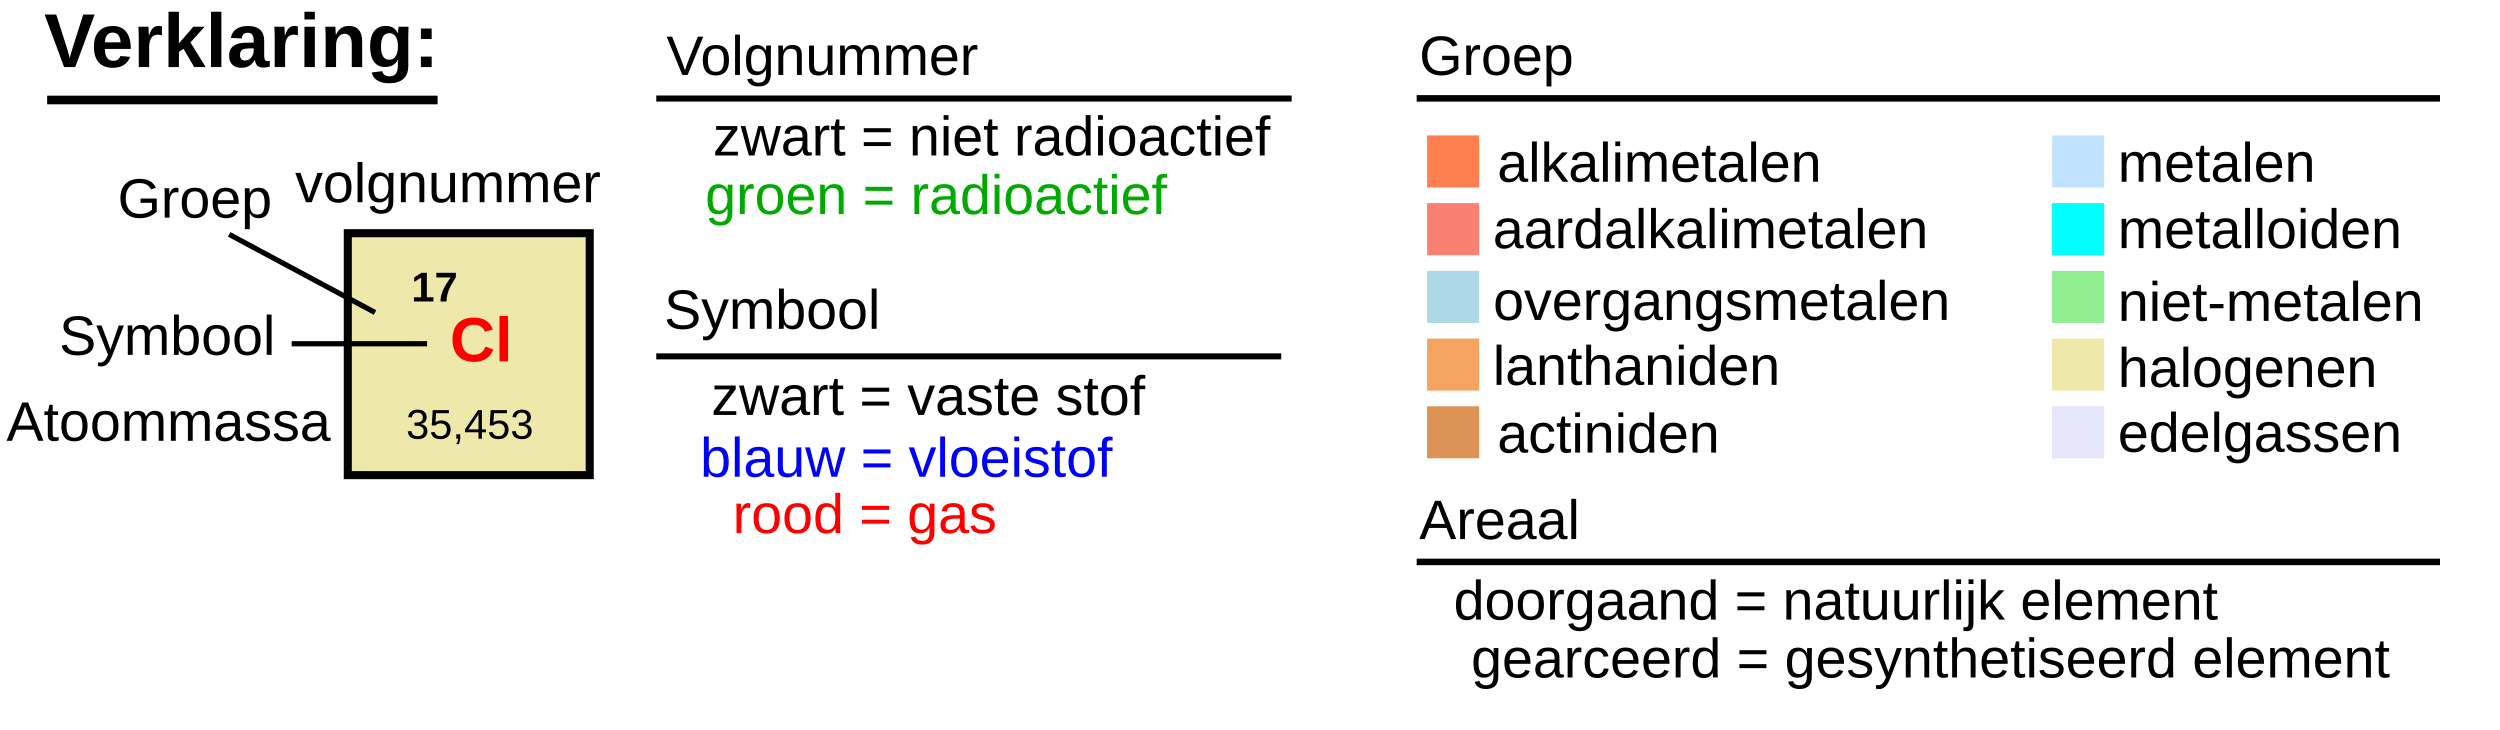
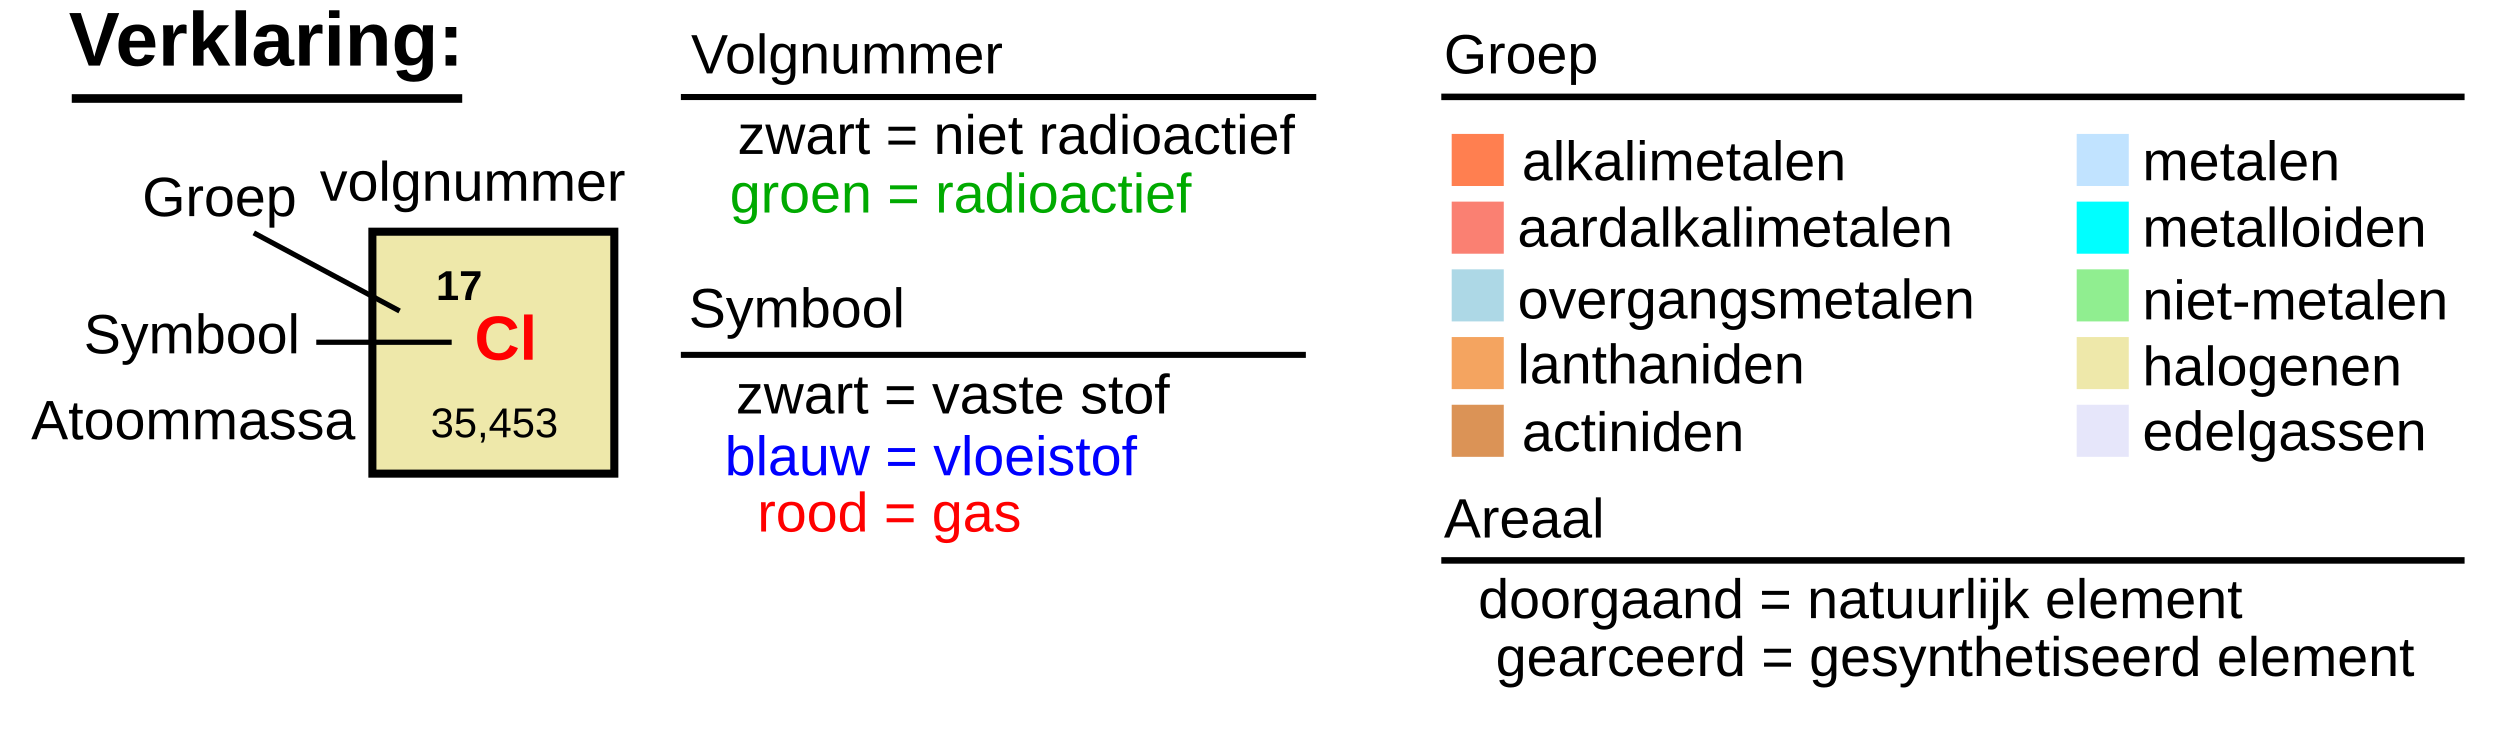
- <svg xmlns="http://www.w3.org/2000/svg" width="480" height="140" viewBox="0 0 480 140" version="1.1" id="svg970">
+ <svg xmlns="http://www.w3.org/2000/svg" width="960" height="280" viewBox="0 0 960 280" version="1.1" id="svg970">
  <defs id="defs964" />
-   <g id="layer1" transform="translate(0,-251.8687)">
-     <text id="text1525" style="font-style:normal;font-variant:normal;font-weight:normal;font-stretch:normal;font-size:10.667px;font-family:'Liberation Sans', sans-serif;-inkscape-font-specification:'Liberation Sans, sans-serif, Normal';font-variant-ligatures:normal;font-variant-caps:normal;font-variant-numeric:normal;font-feature-settings:normal;text-align:center;writing-mode:lr-tb;text-anchor:middle;fill:#000000;stroke:none;stroke-width:0.75;stroke-linecap:square" x="37.413" y="293.653" transform="scale(0.999992,1.000008)">
-       <tspan id="tspan890" style="font-style:normal;font-variant:normal;font-weight:normal;font-stretch:normal;font-size:10.667px;font-family:'Liberation Sans', sans-serif;-inkscape-font-specification:'Liberation Sans, sans-serif, Normal';font-variant-ligatures:normal;font-variant-caps:normal;font-variant-numeric:normal;font-feature-settings:normal;text-align:center;writing-mode:lr-tb;text-anchor:middle;stroke-width:0.75">Groep</tspan>
+   <g id="layer1" transform="translate(0,-111.8687)">
+     <text id="text1525" style="font-style:normal;font-variant:normal;font-weight:normal;font-stretch:normal;font-size:21.333px;font-family:'Liberation Sans';-inkscape-font-specification:'Liberation Sans, sans-serif, Normal';font-variant-ligatures:normal;font-variant-caps:normal;font-variant-numeric:normal;font-feature-settings:normal;text-align:center;writing-mode:lr-tb;text-anchor:middle;fill:#000000;stroke:none;stroke-width:1.5;stroke-linecap:square" x="84.275" y="194.864" transform="scale(0.9999923,1.000008)">
+       <tspan id="tspan890" style="font-style:normal;font-variant:normal;font-weight:normal;font-stretch:normal;font-size:21.333px;font-family:'Liberation Sans';-inkscape-font-specification:'Liberation Sans, sans-serif, Normal';font-variant-ligatures:normal;font-variant-caps:normal;font-variant-numeric:normal;font-feature-settings:normal;text-align:center;writing-mode:lr-tb;text-anchor:middle;stroke-width:1.5">Groep</tspan>
    </text>
-     <text id="text1519" style="font-style:normal;font-variant:normal;font-weight:normal;font-stretch:normal;font-size:10.667px;font-family:'Liberation Sans', sans-serif;-inkscape-font-specification:'Liberation Sans, sans-serif, Normal';font-variant-ligatures:normal;font-variant-caps:normal;font-variant-numeric:normal;font-feature-settings:normal;text-align:end;writing-mode:lr-tb;text-anchor:end;fill:#000000;stroke:none;stroke-width:0.75;stroke-linecap:square" x="63.5" y="336.501">
-       <tspan style="font-style:normal;font-variant:normal;font-weight:normal;font-stretch:normal;font-size:10.667px;font-family:'Liberation Sans', sans-serif;-inkscape-font-specification:'Liberation Sans, sans-serif, Normal';font-variant-ligatures:normal;font-variant-caps:normal;font-variant-numeric:normal;font-feature-settings:normal;text-align:end;writing-mode:lr-tb;text-anchor:end" id="tspan911">Atoommassa</tspan>
+     <text id="text1519" style="font-style:normal;font-variant:normal;font-weight:normal;font-stretch:normal;font-size:21.333px;font-family:'Liberation Sans';-inkscape-font-specification:'Liberation Sans, sans-serif, Normal';font-variant-ligatures:normal;font-variant-caps:normal;font-variant-numeric:normal;font-feature-settings:normal;text-align:end;writing-mode:lr-tb;text-anchor:end;fill:#000000;stroke:none;stroke-width:1.5;stroke-linecap:square" x="136.448" y="280.558">
+       <tspan style="font-style:normal;font-variant:normal;font-weight:normal;font-stretch:normal;font-size:21.333px;font-family:'Liberation Sans';-inkscape-font-specification:'Liberation Sans, sans-serif, Normal';font-variant-ligatures:normal;font-variant-caps:normal;font-variant-numeric:normal;font-feature-settings:normal;text-align:end;writing-mode:lr-tb;text-anchor:end;stroke-width:1.5" id="tspan911">Atoommassa</tspan>
    </text>
-     <text id="text1517" style="font-size:10.667px;font-family:'Liberation Sans', sans-serif;text-anchor:end;fill:#000000;stroke:none;stroke-width:0.75;stroke-linecap:square;-inkscape-font-specification:'Liberation Sans, sans-serif, Normal';font-weight:normal;font-style:normal;font-stretch:normal;font-variant:normal;text-align:end;writing-mode:lr;font-variant-ligatures:normal;font-variant-caps:normal;font-variant-numeric:normal;font-feature-settings:normal;" x="52.857" y="320.001">Symbool</text>
-     <rect id="LegBoxRand-2" x="66.774" y="296.643" width="46.452" height="46.452" style="font-size:12px;font-family:'Liberation Sans';fill:#eee8aa;fill-opacity:1;stroke:#000000;stroke-width:1.548;stroke-linecap:square" />
-     <path style="font-size:12px;font-family:'Liberation Sans';fill:#000000;stroke:#000000;stroke-width:1;stroke-miterlimit:4;stroke-dasharray:none" d="M 72,311.869 44,296.869" id="LegLinieSerie-3" />
-     <text id="text1503-7" style="font-style:normal;font-variant:normal;font-weight:bold;font-stretch:normal;font-size:12px;font-family:'Liberation Sans', sans-serif;-inkscape-font-specification:'Liberation Sans, sans-serif, Bold';font-variant-ligatures:normal;font-variant-caps:normal;font-variant-numeric:normal;font-feature-settings:normal;text-align:end;writing-mode:lr-tb;text-anchor:end;fill:#ff0000;stroke:none;stroke-width:0.75;stroke-linecap:square" x="98.387" y="321.226">
-       <tspan style="font-style:normal;font-variant:normal;font-weight:bold;font-stretch:normal;font-size:12px;font-family:'Liberation Sans', sans-serif;-inkscape-font-specification:'Liberation Sans, sans-serif, Bold';font-variant-ligatures:normal;font-variant-caps:normal;font-variant-numeric:normal;font-feature-settings:normal;text-align:end;writing-mode:lr-tb;text-anchor:end" id="tspan932-5">Cl</tspan>
+     <text id="text1517" style="font-style:normal;font-variant:normal;font-weight:normal;font-stretch:normal;font-size:21.333px;font-family:'Liberation Sans';-inkscape-font-specification:'Liberation Sans, sans-serif, Normal';font-variant-ligatures:normal;font-variant-caps:normal;font-variant-numeric:normal;font-feature-settings:normal;text-align:end;writing-mode:lr-tb;text-anchor:end;fill:#000000;stroke:none;stroke-width:1.5;stroke-linecap:square" x="115.162" y="247.557">Symbool</text>
+     <rect id="LegBoxRand-2" x="142.996" y="200.841" width="92.903" height="92.903" style="font-size:12px;font-family:'Liberation Sans';fill:#eee8aa;fill-opacity:1;stroke:#000000;stroke-width:3.097;stroke-linecap:square" />
+     <path style="font-size:12px;font-family:'Liberation Sans';fill:#000000;stroke:#000000;stroke-width:2;stroke-miterlimit:4;stroke-dasharray:none" d="m 153.448,231.293 -56,-30" id="LegLinieSerie-3" />
+     <text id="text1503-7" style="font-style:normal;font-variant:normal;font-weight:bold;font-stretch:normal;font-size:24px;font-family:'Liberation Sans';-inkscape-font-specification:'Liberation Sans, sans-serif, Bold';font-variant-ligatures:normal;font-variant-caps:normal;font-variant-numeric:normal;font-feature-settings:normal;text-align:end;writing-mode:lr-tb;text-anchor:end;fill:#ff0000;stroke:none;stroke-width:1.5;stroke-linecap:square" x="206.222" y="250.007">
+       <tspan style="font-style:normal;font-variant:normal;font-weight:bold;font-stretch:normal;font-size:24px;font-family:'Liberation Sans';-inkscape-font-specification:'Liberation Sans, sans-serif, Bold';font-variant-ligatures:normal;font-variant-caps:normal;font-variant-numeric:normal;font-feature-settings:normal;text-align:end;writing-mode:lr-tb;text-anchor:end;stroke-width:1.5" id="tspan932-5">Cl</tspan>
    </text>
-     <text id="text1505-9" style="font-weight:bold;font-size:9px;font-family:'Liberation Sans', sans-serif;text-anchor:start;fill:#000000;stroke:none;stroke-width:0.75;stroke-linecap:square" x="78.984" y="309.751">
-       <tspan style="font-style:normal;font-variant:normal;font-weight:bold;font-stretch:normal;font-size:8px;font-family:'Liberation Sans', sans-serif;-inkscape-font-specification:'Liberation Sans, sans-serif Bold'" id="tspan934-2">17</tspan>
+     <text id="text1505-9" style="font-weight:bold;font-size:18px;font-family:'Liberation Sans';text-anchor:start;fill:#000000;stroke:none;stroke-width:1.5;stroke-linecap:square" x="167.416" y="227.058">
+       <tspan style="font-style:normal;font-variant:normal;font-weight:bold;font-stretch:normal;font-size:16px;font-family:'Liberation Sans';-inkscape-font-specification:'Liberation Sans, sans-serif Bold';stroke-width:1.5" id="tspan934-2">17</tspan>
    </text>
-     <text id="text1509-2" style="font-size:6.75px;font-family:'Liberation Sans', sans-serif;text-anchor:start;fill:#000000;stroke:none;stroke-width:0.75;stroke-linecap:square" x="77.963" y="336.108">
-       <tspan style="font-size:8px" id="tspan930-8">35,453</tspan>
+     <text id="text1509-2" style="font-size:13.5px;font-family:'Liberation Sans';text-anchor:start;fill:#000000;stroke:none;stroke-width:1.5;stroke-linecap:square" x="165.375" y="279.772">
+       <tspan style="font-size:16px;stroke-width:1.5" id="tspan930-8">35,453</tspan>
    </text>
-     <path id="path1106" d="M 82,317.869 H 56" style="font-size:12px;font-family:'Liberation Sans';fill:#000000;stroke:#000000;stroke-width:1;stroke-miterlimit:4;stroke-dasharray:none" />
-     <text id="text1515" style="font-style:normal;font-variant:normal;font-weight:normal;font-stretch:normal;font-size:10.667px;font-family:'Liberation Sans', sans-serif;-inkscape-font-specification:'Liberation Sans, sans-serif, Normal';font-variant-ligatures:normal;font-variant-caps:normal;font-variant-numeric:normal;font-feature-settings:normal;text-align:center;writing-mode:lr-tb;text-anchor:middle;fill:#000000;stroke:none;stroke-width:0.75;stroke-linecap:square" x="86.015" y="290.696">
-       <tspan style="font-style:normal;font-variant:normal;font-weight:normal;font-stretch:normal;font-size:10.667px;font-family:'Liberation Sans', sans-serif;-inkscape-font-specification:'Liberation Sans, sans-serif, Normal';font-variant-ligatures:normal;font-variant-caps:normal;font-variant-numeric:normal;font-feature-settings:normal;text-align:center;writing-mode:lr-tb;text-anchor:middle" id="tspan928">volgnummer</tspan>
+     <path id="path1106" d="M 173.448,243.293 H 121.448" style="font-size:12px;font-family:'Liberation Sans';fill:#000000;stroke:#000000;stroke-width:2;stroke-miterlimit:4;stroke-dasharray:none" />
+     <text id="text1515" style="font-style:normal;font-variant:normal;font-weight:normal;font-stretch:normal;font-size:21.333px;font-family:'Liberation Sans';-inkscape-font-specification:'Liberation Sans, sans-serif, Normal';font-variant-ligatures:normal;font-variant-caps:normal;font-variant-numeric:normal;font-feature-settings:normal;text-align:center;writing-mode:lr-tb;text-anchor:middle;fill:#000000;stroke:none;stroke-width:1.5;stroke-linecap:square" x="181.478" y="188.948">
+       <tspan style="font-style:normal;font-variant:normal;font-weight:normal;font-stretch:normal;font-size:21.333px;font-family:'Liberation Sans';-inkscape-font-specification:'Liberation Sans, sans-serif, Normal';font-variant-ligatures:normal;font-variant-caps:normal;font-variant-numeric:normal;font-feature-settings:normal;text-align:center;writing-mode:lr-tb;text-anchor:middle;stroke-width:1.5" id="tspan928">volgnummer</tspan>
    </text>
-     <text id="text1529" style="font-size:9px;font-family:'Liberation Sans', sans-serif;fill:#000000;stroke:none;stroke-width:0.75;stroke-linecap:square" y="266.251" x="127.953">
-       <tspan style="font-size:10.667px" id="tspan1794">Volgnummer</tspan>
+     <text id="text1529" style="font-size:18px;font-family:'Liberation Sans';fill:#000000;stroke:none;stroke-width:1.5;stroke-linecap:square" y="140.058" x="265.354">
+       <tspan style="font-size:21.333px;stroke-width:1.5" id="tspan1794">Volgnummer</tspan>
    </text>
-     <line id="line1531" style="font-size:12px;font-family:'Liberation Sans', sans-serif;fill:none;stroke:#000000;stroke-width:1.166;stroke-linecap:square" y2="270.786" x2="247.412" y1="270.786" x1="126.588" />
-     <text id="text1537" style="font-style:normal;font-variant:normal;font-weight:normal;font-stretch:normal;font-size:9px;font-family:'Liberation Sans';-inkscape-font-specification:'Liberation Sans, Normal';font-variant-ligatures:normal;font-variant-caps:normal;font-variant-numeric:normal;font-feature-settings:normal;text-align:start;writing-mode:lr-tb;text-anchor:start;fill:#000000;stroke:none;stroke-width:0.75;stroke-linecap:square" x="136.882" y="281.715">
-       <tspan id="tspan9444" x="136.882" y="281.715" style="font-size:10.667px;stroke-width:0.75">zwart = niet radioactief</tspan>
+     <line id="line1531" style="font-size:12px;font-family:'Liberation Sans';fill:none;stroke:#000000;stroke-width:2.332;stroke-linecap:square" y2="149.127" x2="504.273" y1="149.127" x1="262.624" />
+     <text id="text1537" style="font-style:normal;font-variant:normal;font-weight:normal;font-stretch:normal;font-size:18px;font-family:'Liberation Sans';-inkscape-font-specification:'Liberation Sans, Normal';font-variant-ligatures:normal;font-variant-caps:normal;font-variant-numeric:normal;font-feature-settings:normal;text-align:start;writing-mode:lr-tb;text-anchor:start;fill:#000000;stroke:none;stroke-width:1.5;stroke-linecap:square" x="283.211" y="170.986">
+       <tspan id="tspan9444" x="283.211" y="170.986" style="font-size:21.333px;stroke-width:1.5">zwart = niet radioactief</tspan>
    </text>
-     <text id="text1543" style="font-style:normal;font-variant:normal;font-weight:normal;font-stretch:normal;font-size:9px;font-family:'Liberation Sans';-inkscape-font-specification:'Liberation Sans, Normal';font-variant-ligatures:normal;font-variant-caps:normal;font-variant-numeric:normal;font-feature-settings:normal;text-align:start;writing-mode:lr-tb;text-anchor:start;fill:#00aa00;stroke:none;stroke-width:0.75;stroke-linecap:square" x="135.393" y="292.965">
-       <tspan id="tspan9442" x="135.393" y="292.965" style="font-size:10.667px;stroke-width:0.75">groen = radioactief</tspan>
+     <text id="text1543" style="font-style:normal;font-variant:normal;font-weight:normal;font-stretch:normal;font-size:18px;font-family:'Liberation Sans';-inkscape-font-specification:'Liberation Sans, Normal';font-variant-ligatures:normal;font-variant-caps:normal;font-variant-numeric:normal;font-feature-settings:normal;text-align:start;writing-mode:lr-tb;text-anchor:start;fill:#00aa00;stroke:none;stroke-width:1.5;stroke-linecap:square" x="280.234" y="193.486">
+       <tspan id="tspan9442" x="280.234" y="193.486" style="font-size:21.333px;stroke-width:1.5">groen = radioactief</tspan>
    </text>
-     <text id="text1546" style="font-size:9px;font-family:'Liberation Sans', sans-serif;fill:#000000;stroke:none;stroke-width:0.75;stroke-linecap:square" y="315.001" x="127.516">
-       <tspan style="font-size:10.667px" id="tspan1796">Symbool</tspan>
+     <text id="text1546" style="font-size:18px;font-family:'Liberation Sans';fill:#000000;stroke:none;stroke-width:1.5;stroke-linecap:square" y="237.558" x="264.479">
+       <tspan style="font-size:21.333px;stroke-width:1.5" id="tspan1796">Symbool</tspan>
    </text>
-     <line id="line1548" style="font-size:12px;font-family:'Liberation Sans', sans-serif;fill:none;stroke:#000000;stroke-width:1.156;stroke-linecap:square" y2="320.291" x2="245.422" y1="320.291" x1="126.578" />
-     <text id="text1554" style="font-style:normal;font-variant:normal;font-weight:normal;font-stretch:normal;font-size:9px;font-family:'Liberation Sans';-inkscape-font-specification:'Liberation Sans, Normal';font-variant-ligatures:normal;font-variant-caps:normal;font-variant-numeric:normal;font-feature-settings:normal;text-align:start;writing-mode:lr-tb;text-anchor:start;fill:#000000;stroke:none;stroke-width:0.75;stroke-linecap:square" x="136.571" y="331.537">
-       <tspan id="tspan9463" x="136.571" y="331.537" style="font-size:10.667px;stroke-width:0.75">zwart = vaste stof</tspan>
+     <line id="line1548" style="font-size:12px;font-family:'Liberation Sans';fill:none;stroke:#000000;stroke-width:2.313;stroke-linecap:square" y2="248.136" x2="500.292" y1="248.136" x1="262.604" />
+     <text id="text1554" style="font-style:normal;font-variant:normal;font-weight:normal;font-stretch:normal;font-size:18px;font-family:'Liberation Sans';-inkscape-font-specification:'Liberation Sans, Normal';font-variant-ligatures:normal;font-variant-caps:normal;font-variant-numeric:normal;font-feature-settings:normal;text-align:start;writing-mode:lr-tb;text-anchor:start;fill:#000000;stroke:none;stroke-width:1.5;stroke-linecap:square" x="282.591" y="270.629">
+       <tspan id="tspan9463" x="282.591" y="270.629" style="font-size:21.333px;stroke-width:1.5">zwart = vaste stof</tspan>
    </text>
-     <text id="text1560" style="font-style:normal;font-variant:normal;font-weight:normal;font-stretch:normal;font-size:9px;font-family:'Liberation Sans';-inkscape-font-specification:'Liberation Sans, Normal';font-variant-ligatures:normal;font-variant-caps:normal;font-variant-numeric:normal;font-feature-settings:normal;text-align:start;writing-mode:lr-tb;text-anchor:start;fill:#0000ff;stroke:none;stroke-width:0.75;stroke-linecap:square" x="134.429" y="343.406">
-       <tspan id="tspan9465" x="134.429" y="343.406" style="font-size:10.667px;stroke-width:0.75">blauw = vloeistof</tspan>
+     <text id="text1560" style="font-style:normal;font-variant:normal;font-weight:normal;font-stretch:normal;font-size:18px;font-family:'Liberation Sans';-inkscape-font-specification:'Liberation Sans, Normal';font-variant-ligatures:normal;font-variant-caps:normal;font-variant-numeric:normal;font-feature-settings:normal;text-align:start;writing-mode:lr-tb;text-anchor:start;fill:#0000ff;stroke:none;stroke-width:1.5;stroke-linecap:square" x="278.305" y="294.368">
+       <tspan id="tspan9465" x="278.305" y="294.368" style="font-size:21.333px;stroke-width:1.5">blauw = vloeistof</tspan>
    </text>
-     <text id="text1566" style="font-style:normal;font-variant:normal;font-weight:normal;font-stretch:normal;font-size:9px;font-family:'Liberation Sans';-inkscape-font-specification:'Liberation Sans, Normal';font-variant-ligatures:normal;font-variant-caps:normal;font-variant-numeric:normal;font-feature-settings:normal;text-align:start;writing-mode:lr-tb;text-anchor:start;fill:#ff0000;stroke:none;stroke-width:0.75;stroke-linecap:square" x="140.679" y="354.216">
-       <tspan id="tspan9467" x="140.679" y="354.216" style="font-size:10.667px;stroke-width:0.75">rood = gas</tspan>
+     <text id="text1566" style="font-style:normal;font-variant:normal;font-weight:normal;font-stretch:normal;font-size:18px;font-family:'Liberation Sans';-inkscape-font-specification:'Liberation Sans, Normal';font-variant-ligatures:normal;font-variant-caps:normal;font-variant-numeric:normal;font-feature-settings:normal;text-align:start;writing-mode:lr-tb;text-anchor:start;fill:#ff0000;stroke:none;stroke-width:1.5;stroke-linecap:square" x="290.805" y="315.986">
+       <tspan id="tspan9467" x="290.805" y="315.986" style="font-size:21.333px;stroke-width:1.5">rood = gas</tspan>
    </text>
-     <text style="font-size:9px;font-family:'Liberation Sans', sans-serif;fill:#000000;stroke:none;stroke-width:0.75;stroke-linecap:square" id="text1569" y="266.251" x="272.5">
-       <tspan style="font-size:10.667px" id="tspan1779">Groep</tspan>
+     <text style="font-size:18px;font-family:'Liberation Sans';fill:#000000;stroke:none;stroke-width:1.5;stroke-linecap:square" id="text1569" y="140.058" x="554.448">
+       <tspan style="font-size:21.333px;stroke-width:1.5" id="tspan1779">Groep</tspan>
    </text>
-     <line id="line1571" style="font-size:12px;font-family:'Liberation Sans', sans-serif;fill:none;stroke:#000000;stroke-width:1.252;stroke-linecap:square" y2="270.756" x2="467.85" y1="270.756" x1="272.63" />
-     <rect style="font-size:12px;font-family:'Liberation Sans', sans-serif;fill:#ff7f50;fill-opacity:1;stroke:none;stroke-width:1;stroke-linecap:square" id="SmallFarbe01" height="10" width="10" y="277.869" x="274" />
-     <rect style="font-size:12px;font-family:'Liberation Sans', sans-serif;fill:#fa8072;fill-opacity:1;stroke:none;stroke-width:1;stroke-linecap:square" id="SmallFarbe02" height="10" width="10" y="290.869" x="274" />
-     <rect style="font-size:12px;font-family:'Liberation Sans', sans-serif;fill:#add8e6;fill-opacity:1;stroke:none;stroke-width:1;stroke-linecap:square" id="SmallFarbe03" height="10" width="10" y="303.869" x="274" />
-     <rect style="font-size:12px;font-family:'Liberation Sans', sans-serif;fill:#f4a460;fill-opacity:1;stroke:none;stroke-width:1;stroke-linecap:square" id="SmallFarbe04" height="10" width="10" y="316.869" x="274" />
-     <rect style="font-size:12px;font-family:'Liberation Sans', sans-serif;fill:#db9356;fill-opacity:1;stroke:none;stroke-width:1;stroke-linecap:square" id="SmallFarbe05" height="10" width="10" y="329.869" x="274" />
-     <rect style="font-size:12px;font-family:'Liberation Sans', sans-serif;fill:#c1e3ff;fill-opacity:1;stroke:none;stroke-width:1;stroke-linecap:square" id="SmallFarbe06" height="10" width="10" y="277.869" x="394" />
-     <rect style="font-size:12px;font-family:'Liberation Sans', sans-serif;fill:#00ffff;fill-opacity:1;stroke:none;stroke-width:1;stroke-linecap:square" id="SmallFarbe07" height="10" width="10" y="290.869" x="394" />
-     <rect style="font-size:12px;font-family:'Liberation Sans', sans-serif;fill:#90ee90;fill-opacity:1;stroke:none;stroke-width:1;stroke-linecap:square" id="SmallFarbe08" height="10" width="10" y="303.869" x="394" />
-     <rect style="font-size:12px;font-family:'Liberation Sans', sans-serif;fill:#eee8aa;fill-opacity:1;stroke:none;stroke-width:1;stroke-linecap:square" id="SmallFarbe09" height="10" width="10" y="316.869" x="394" />
-     <rect style="font-size:12px;font-family:'Liberation Sans', sans-serif;fill:#e6e6fa;fill-opacity:1;stroke:none;stroke-width:1;stroke-linecap:square" id="SmallFarbe10" height="10" width="10" y="329.869" x="394" />
-     <text style="font-style:normal;font-variant:normal;font-weight:normal;font-stretch:normal;font-size:10.667px;font-family:'Liberation Sans';-inkscape-font-specification:'Liberation Sans, Normal';font-variant-ligatures:normal;font-variant-caps:normal;font-variant-numeric:normal;font-feature-settings:normal;text-align:start;writing-mode:lr-tb;text-anchor:start;fill:#000000;stroke:none;stroke-width:0.75;stroke-linecap:square" id="text1583" y="286.765" x="287.48">alkalimetalen</text>
-     <text style="font-style:normal;font-variant:normal;font-weight:normal;font-stretch:normal;font-size:10.667px;font-family:'Liberation Sans';-inkscape-font-specification:'Liberation Sans, Normal';font-variant-ligatures:normal;font-variant-caps:normal;font-variant-numeric:normal;font-feature-settings:normal;text-align:start;writing-mode:lr-tb;text-anchor:start;fill:#000000;stroke:none;stroke-width:0.75;stroke-linecap:square" id="text1585" y="299.515" x="286.626">aardalkalimetalen</text>
-     <text style="font-style:normal;font-variant:normal;font-weight:normal;font-stretch:normal;font-size:10.667px;font-family:'Liberation Sans';-inkscape-font-specification:'Liberation Sans, Normal';font-variant-ligatures:normal;font-variant-caps:normal;font-variant-numeric:normal;font-feature-settings:normal;text-align:start;writing-mode:lr-tb;text-anchor:start;fill:#000000;stroke:none;stroke-width:0.75;stroke-linecap:square" id="text1587" y="313.298" x="286.678">overgangsmetalen</text>
-     <text style="font-style:normal;font-variant:normal;font-weight:normal;font-stretch:normal;font-size:10.667px;font-family:'Liberation Sans';-inkscape-font-specification:'Liberation Sans, Normal';font-variant-ligatures:normal;font-variant-caps:normal;font-variant-numeric:normal;font-feature-settings:normal;text-align:start;writing-mode:lr-tb;text-anchor:start;fill:#000000;stroke:none;stroke-width:0.75;stroke-linecap:square" id="text1589" y="325.765" x="286.626">lanthaniden</text>
-     <text style="font-style:normal;font-variant:normal;font-weight:normal;font-stretch:normal;font-size:10.667px;font-family:'Liberation Sans';-inkscape-font-specification:'Liberation Sans, Normal';font-variant-ligatures:normal;font-variant-caps:normal;font-variant-numeric:normal;font-feature-settings:normal;text-align:start;writing-mode:lr-tb;text-anchor:start;fill:#000000;stroke:none;stroke-width:0.75;stroke-linecap:square" id="text1591" y="338.765" x="287.48">actiniden</text>
-     <text style="font-style:normal;font-variant:normal;font-weight:normal;font-stretch:normal;font-size:10.667px;font-family:'Liberation Sans';-inkscape-font-specification:'Liberation Sans, Normal';font-variant-ligatures:normal;font-variant-caps:normal;font-variant-numeric:normal;font-feature-settings:normal;text-align:start;writing-mode:lr-tb;text-anchor:start;fill:#000000;stroke:none;stroke-width:0.75;stroke-linecap:square" id="text1593" y="286.765" x="406.625">metalen</text>
-     <text style="font-style:normal;font-variant:normal;font-weight:normal;font-stretch:normal;font-size:10.667px;font-family:'Liberation Sans';-inkscape-font-specification:'Liberation Sans, Normal';font-variant-ligatures:normal;font-variant-caps:normal;font-variant-numeric:normal;font-feature-settings:normal;text-align:start;writing-mode:lr-tb;text-anchor:start;fill:#000000;stroke:none;stroke-width:0.75;stroke-linecap:square" id="text1595" y="299.515" x="406.625">metalloiden</text>
-     <text style="font-style:normal;font-variant:normal;font-weight:normal;font-stretch:normal;font-size:10.667px;font-family:'Liberation Sans';-inkscape-font-specification:'Liberation Sans, Normal';font-variant-ligatures:normal;font-variant-caps:normal;font-variant-numeric:normal;font-feature-settings:normal;text-align:start;writing-mode:lr-tb;text-anchor:start;fill:#000000;stroke:none;stroke-width:0.75;stroke-linecap:square" id="text1597" y="313.479" x="406.625">niet-metalen</text>
-     <text style="font-style:normal;font-variant:normal;font-weight:normal;font-stretch:normal;font-size:10.667px;font-family:'Liberation Sans';-inkscape-font-specification:'Liberation Sans, Normal';font-variant-ligatures:normal;font-variant-caps:normal;font-variant-numeric:normal;font-feature-settings:normal;text-align:start;writing-mode:lr-tb;text-anchor:start;fill:#000000;stroke:none;stroke-width:0.75;stroke-linecap:square" id="text1599" y="326.155" x="406.625">halogenen</text>
-     <text style="font-style:normal;font-variant:normal;font-weight:normal;font-stretch:normal;font-size:10.667px;font-family:'Liberation Sans';-inkscape-font-specification:'Liberation Sans, Normal';font-variant-ligatures:normal;font-variant-caps:normal;font-variant-numeric:normal;font-feature-settings:normal;text-align:start;writing-mode:lr-tb;text-anchor:start;fill:#000000;stroke:none;stroke-width:0.75;stroke-linecap:square" id="text1601" y="338.619" x="406.625">edelgassen</text>
-     <text id="text1604" style="font-size:9px;font-family:'Liberation Sans', sans-serif;fill:#000000;stroke:none;stroke-width:0.75;stroke-linecap:square" y="355.369" x="272.5">
-       <tspan id="tspan1781" style="font-size:10.667px">Areaal</tspan>
+     <line id="line1571" style="font-size:12px;font-family:'Liberation Sans';fill:none;stroke:#000000;stroke-width:2.505;stroke-linecap:square" y2="149.068" x2="945.148" y1="149.068" x1="554.709" />
+     <rect style="font-size:12px;font-family:'Liberation Sans';fill:#ff7f50;fill-opacity:1;stroke:none;stroke-width:2;stroke-linecap:square" id="SmallFarbe01" height="20" width="20" y="163.293" x="557.449" />
+     <rect style="font-size:12px;font-family:'Liberation Sans';fill:#fa8072;fill-opacity:1;stroke:none;stroke-width:2;stroke-linecap:square" id="SmallFarbe02" height="20" width="20" y="189.293" x="557.449" />
+     <rect style="font-size:12px;font-family:'Liberation Sans';fill:#add8e6;fill-opacity:1;stroke:none;stroke-width:2;stroke-linecap:square" id="SmallFarbe03" height="20" width="20" y="215.293" x="557.449" />
+     <rect style="font-size:12px;font-family:'Liberation Sans';fill:#f4a460;fill-opacity:1;stroke:none;stroke-width:2;stroke-linecap:square" id="SmallFarbe04" height="20" width="20" y="241.293" x="557.449" />
+     <rect style="font-size:12px;font-family:'Liberation Sans';fill:#db9356;fill-opacity:1;stroke:none;stroke-width:2;stroke-linecap:square" id="SmallFarbe05" height="20" width="20" y="267.293" x="557.449" />
+     <rect style="font-size:12px;font-family:'Liberation Sans';fill:#c1e3ff;fill-opacity:1;stroke:none;stroke-width:2;stroke-linecap:square" id="SmallFarbe06" height="20" width="20" y="163.293" x="797.449" />
+     <rect style="font-size:12px;font-family:'Liberation Sans';fill:#00ffff;fill-opacity:1;stroke:none;stroke-width:2;stroke-linecap:square" id="SmallFarbe07" height="20" width="20" y="189.293" x="797.449" />
+     <rect style="font-size:12px;font-family:'Liberation Sans';fill:#90ee90;fill-opacity:1;stroke:none;stroke-width:2;stroke-linecap:square" id="SmallFarbe08" height="20" width="20" y="215.293" x="797.449" />
+     <rect style="font-size:12px;font-family:'Liberation Sans';fill:#eee8aa;fill-opacity:1;stroke:none;stroke-width:2;stroke-linecap:square" id="SmallFarbe09" height="20" width="20" y="241.293" x="797.449" />
+     <rect style="font-size:12px;font-family:'Liberation Sans';fill:#e6e6fa;fill-opacity:1;stroke:none;stroke-width:2;stroke-linecap:square" id="SmallFarbe10" height="20" width="20" y="267.293" x="797.449" />
+     <text style="font-style:normal;font-variant:normal;font-weight:normal;font-stretch:normal;font-size:21.333px;font-family:'Liberation Sans';-inkscape-font-specification:'Liberation Sans, Normal';font-variant-ligatures:normal;font-variant-caps:normal;font-variant-numeric:normal;font-feature-settings:normal;text-align:start;writing-mode:lr-tb;text-anchor:start;fill:#000000;stroke:none;stroke-width:1.5;stroke-linecap:square" id="text1583" y="181.084" x="584.408">alkalimetalen</text>
+     <text style="font-style:normal;font-variant:normal;font-weight:normal;font-stretch:normal;font-size:21.333px;font-family:'Liberation Sans';-inkscape-font-specification:'Liberation Sans, Normal';font-variant-ligatures:normal;font-variant-caps:normal;font-variant-numeric:normal;font-feature-settings:normal;text-align:start;writing-mode:lr-tb;text-anchor:start;fill:#000000;stroke:none;stroke-width:1.5;stroke-linecap:square" id="text1585" y="206.584" x="582.699">aardalkalimetalen</text>
+     <text style="font-style:normal;font-variant:normal;font-weight:normal;font-stretch:normal;font-size:21.333px;font-family:'Liberation Sans';-inkscape-font-specification:'Liberation Sans, Normal';font-variant-ligatures:normal;font-variant-caps:normal;font-variant-numeric:normal;font-feature-settings:normal;text-align:start;writing-mode:lr-tb;text-anchor:start;fill:#000000;stroke:none;stroke-width:1.5;stroke-linecap:square" id="text1587" y="234.152" x="582.803">overgangsmetalen</text>
+     <text style="font-style:normal;font-variant:normal;font-weight:normal;font-stretch:normal;font-size:21.333px;font-family:'Liberation Sans';-inkscape-font-specification:'Liberation Sans, Normal';font-variant-ligatures:normal;font-variant-caps:normal;font-variant-numeric:normal;font-feature-settings:normal;text-align:start;writing-mode:lr-tb;text-anchor:start;fill:#000000;stroke:none;stroke-width:1.5;stroke-linecap:square" id="text1589" y="259.084" x="582.699">lanthaniden</text>
+     <text style="font-style:normal;font-variant:normal;font-weight:normal;font-stretch:normal;font-size:21.333px;font-family:'Liberation Sans';-inkscape-font-specification:'Liberation Sans, Normal';font-variant-ligatures:normal;font-variant-caps:normal;font-variant-numeric:normal;font-feature-settings:normal;text-align:start;writing-mode:lr-tb;text-anchor:start;fill:#000000;stroke:none;stroke-width:1.5;stroke-linecap:square" id="text1591" y="285.084" x="584.408">actiniden</text>
+     <text style="font-style:normal;font-variant:normal;font-weight:normal;font-stretch:normal;font-size:21.333px;font-family:'Liberation Sans';-inkscape-font-specification:'Liberation Sans, Normal';font-variant-ligatures:normal;font-variant-caps:normal;font-variant-numeric:normal;font-feature-settings:normal;text-align:start;writing-mode:lr-tb;text-anchor:start;fill:#000000;stroke:none;stroke-width:1.5;stroke-linecap:square" id="text1593" y="181.084" x="822.699">metalen</text>
+     <text style="font-style:normal;font-variant:normal;font-weight:normal;font-stretch:normal;font-size:21.333px;font-family:'Liberation Sans';-inkscape-font-specification:'Liberation Sans, Normal';font-variant-ligatures:normal;font-variant-caps:normal;font-variant-numeric:normal;font-feature-settings:normal;text-align:start;writing-mode:lr-tb;text-anchor:start;fill:#000000;stroke:none;stroke-width:1.5;stroke-linecap:square" id="text1595" y="206.584" x="822.699">metalloiden</text>
+     <text style="font-style:normal;font-variant:normal;font-weight:normal;font-stretch:normal;font-size:21.333px;font-family:'Liberation Sans';-inkscape-font-specification:'Liberation Sans, Normal';font-variant-ligatures:normal;font-variant-caps:normal;font-variant-numeric:normal;font-feature-settings:normal;text-align:start;writing-mode:lr-tb;text-anchor:start;fill:#000000;stroke:none;stroke-width:1.5;stroke-linecap:square" id="text1597" y="234.512" x="822.699">niet-metalen</text>
+     <text style="font-style:normal;font-variant:normal;font-weight:normal;font-stretch:normal;font-size:21.333px;font-family:'Liberation Sans';-inkscape-font-specification:'Liberation Sans, Normal';font-variant-ligatures:normal;font-variant-caps:normal;font-variant-numeric:normal;font-feature-settings:normal;text-align:start;writing-mode:lr-tb;text-anchor:start;fill:#000000;stroke:none;stroke-width:1.5;stroke-linecap:square" id="text1599" y="259.866" x="822.699">halogenen</text>
+     <text style="font-style:normal;font-variant:normal;font-weight:normal;font-stretch:normal;font-size:21.333px;font-family:'Liberation Sans';-inkscape-font-specification:'Liberation Sans, Normal';font-variant-ligatures:normal;font-variant-caps:normal;font-variant-numeric:normal;font-feature-settings:normal;text-align:start;writing-mode:lr-tb;text-anchor:start;fill:#000000;stroke:none;stroke-width:1.5;stroke-linecap:square" id="text1601" y="284.794" x="822.699">edelgassen</text>
+     <text id="text1604" style="font-size:18px;font-family:'Liberation Sans';fill:#000000;stroke:none;stroke-width:1.5;stroke-linecap:square" y="318.292" x="554.448">
+       <tspan id="tspan1781" style="font-size:21.333px;stroke-width:1.5">Areaal</tspan>
    </text>
-     <line id="line1606" style="font-size:12px;font-family:'Liberation Sans', sans-serif;fill:none;stroke:#000000;stroke-width:1.252;stroke-linecap:square" y2="359.756" x2="467.85" y1="359.756" x1="272.63" />
-     <text id="text1612" style="font-style:normal;font-variant:normal;font-weight:normal;font-stretch:normal;font-size:9px;font-family:'Liberation Sans';-inkscape-font-specification:'Liberation Sans, Normal';font-variant-ligatures:normal;font-variant-caps:normal;font-variant-numeric:normal;font-feature-settings:normal;text-align:start;writing-mode:lr-tb;text-anchor:start;fill:#000000;stroke:none;stroke-width:0.75;stroke-linecap:square" x="279.088" y="370.834">
-       <tspan id="tspan9426" x="279.088" y="370.834" style="font-size:10.667px;stroke-width:0.75">doorgaand = natuurlijk element</tspan>
+     <line id="line1606" style="font-size:12px;font-family:'Liberation Sans';fill:none;stroke:#000000;stroke-width:2.505;stroke-linecap:square" y2="327.068" x2="945.148" y1="327.068" x1="554.709" />
+     <text id="text1612" style="font-style:normal;font-variant:normal;font-weight:normal;font-stretch:normal;font-size:18px;font-family:'Liberation Sans';-inkscape-font-specification:'Liberation Sans, Normal';font-variant-ligatures:normal;font-variant-caps:normal;font-variant-numeric:normal;font-feature-settings:normal;text-align:start;writing-mode:lr-tb;text-anchor:start;fill:#000000;stroke:none;stroke-width:1.5;stroke-linecap:square" x="567.625" y="349.223">
+       <tspan id="tspan9426" x="567.625" y="349.223" style="font-size:21.333px;stroke-width:1.5">doorgaand = natuurlijk element</tspan>
    </text>
-     <text id="text1618" style="font-style:normal;font-variant:normal;font-weight:normal;font-stretch:normal;font-size:9px;font-family:'Liberation Sans';-inkscape-font-specification:'Liberation Sans, Normal';font-variant-ligatures:normal;font-variant-caps:normal;font-variant-numeric:normal;font-feature-settings:normal;text-align:start;writing-mode:lr-tb;text-anchor:start;fill:#000000;stroke:none;stroke-width:0.75;stroke-linecap:square" x="282.454" y="381.943">
-       <tspan id="tspan9428" x="282.454" y="381.943" style="font-size:10.667px;stroke-width:0.75">gearceerd = gesynthetiseerd element</tspan>
+     <text id="text1618" style="font-style:normal;font-variant:normal;font-weight:normal;font-stretch:normal;font-size:18px;font-family:'Liberation Sans';-inkscape-font-specification:'Liberation Sans, Normal';font-variant-ligatures:normal;font-variant-caps:normal;font-variant-numeric:normal;font-feature-settings:normal;text-align:start;writing-mode:lr-tb;text-anchor:start;fill:#000000;stroke:none;stroke-width:1.5;stroke-linecap:square" x="574.355" y="371.442">
+       <tspan id="tspan9428" x="574.355" y="371.442" style="font-size:21.333px;stroke-width:1.5">gearceerd = gesynthetiseerd element</tspan>
    </text>
-     <text x="46.388" y="264.751" style="font-weight:bold;font-size:14.667px;font-family:'Liberation Sans', sans-serif;text-anchor:middle;fill:#000000;stroke:none;stroke-width:0.75;stroke-linecap:square;-inkscape-font-specification:'Liberation Sans, sans-serif, Bold';font-style:normal;font-stretch:normal;font-variant:normal;text-align:center;writing-mode:lr;font-variant-ligatures:normal;font-variant-caps:normal;font-variant-numeric:normal;font-feature-settings:normal;" id="text1488">
-       <tspan id="tspan888" style="font-size:14.667px;stroke-width:0.75;-inkscape-font-specification:'Liberation Sans, sans-serif, Bold';font-family:'Liberation Sans', sans-serif;font-weight:bold;font-style:normal;font-stretch:normal;font-variant:normal;text-anchor:middle;text-align:center;writing-mode:lr;font-variant-ligatures:normal;font-variant-caps:normal;font-variant-numeric:normal;font-feature-settings:normal;">Verklaring:</tspan>
+     <text x="102.224" y="137.058" style="font-style:normal;font-variant:normal;font-weight:bold;font-stretch:normal;font-size:29.333px;font-family:'Liberation Sans';-inkscape-font-specification:'Liberation Sans, sans-serif, Bold';font-variant-ligatures:normal;font-variant-caps:normal;font-variant-numeric:normal;font-feature-settings:normal;text-align:center;writing-mode:lr-tb;text-anchor:middle;fill:#000000;stroke:none;stroke-width:1.5;stroke-linecap:square" id="text1488">
+       <tspan id="tspan888" style="font-style:normal;font-variant:normal;font-weight:bold;font-stretch:normal;font-size:29.333px;font-family:'Liberation Sans';-inkscape-font-specification:'Liberation Sans, sans-serif, Bold';font-variant-ligatures:normal;font-variant-caps:normal;font-variant-numeric:normal;font-feature-settings:normal;text-align:center;writing-mode:lr-tb;text-anchor:middle;stroke-width:1.5">Verklaring:</tspan>
    </text>
-     <line x1="9.884" y1="271.068" x2="83.192" y2="271.068" style="font-weight:bold;font-size:16px;font-family:'Liberation Sans', sans-serif;fill:none;stroke:#000000;stroke-width:1.658;stroke-linecap:square" id="line1490" />
+     <line x1="29.217" y1="149.691" x2="175.832" y2="149.691" style="font-weight:bold;font-size:16px;font-family:'Liberation Sans';fill:none;stroke:#000000;stroke-width:3.316;stroke-linecap:square" id="line1490" />
  </g>
</svg>
